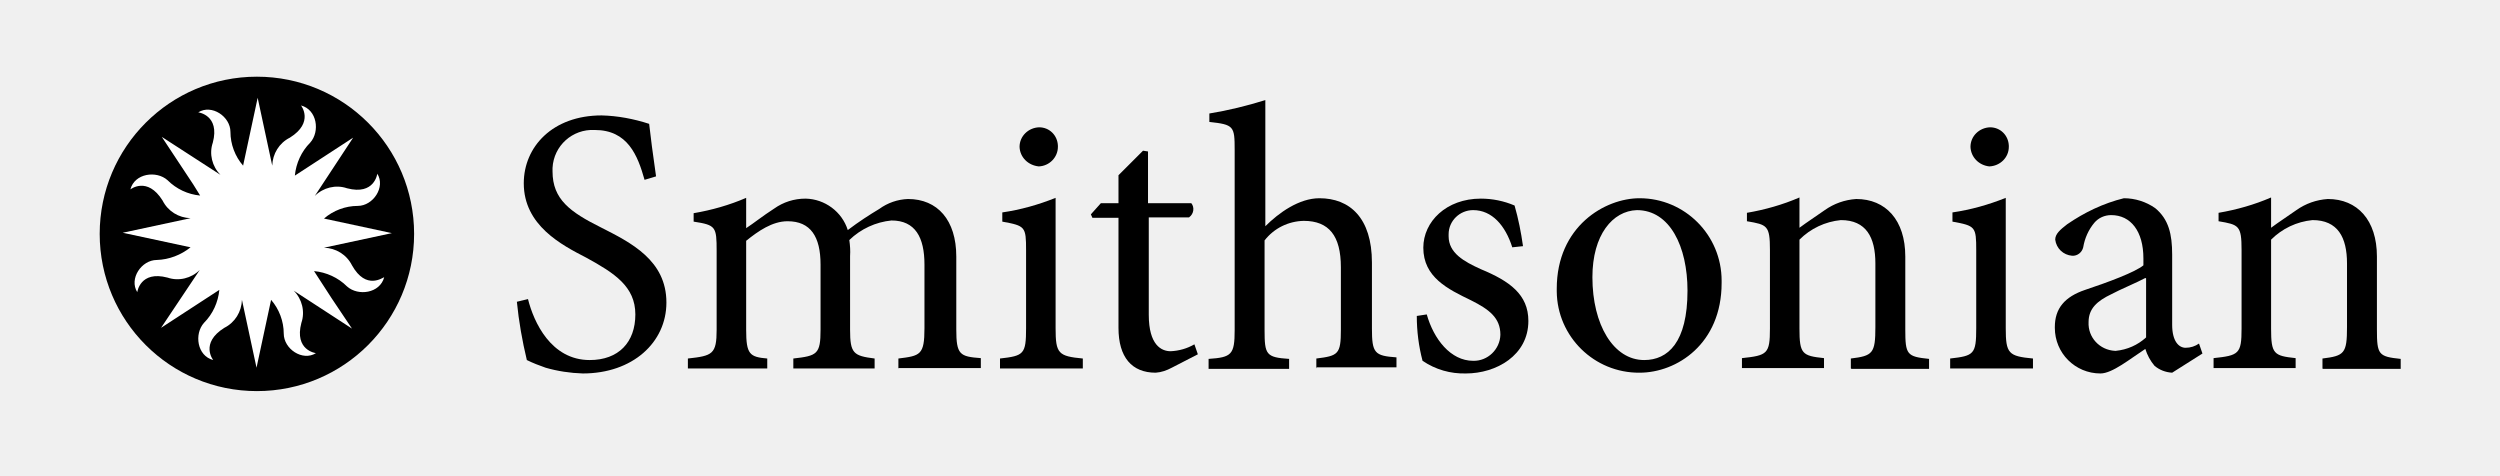
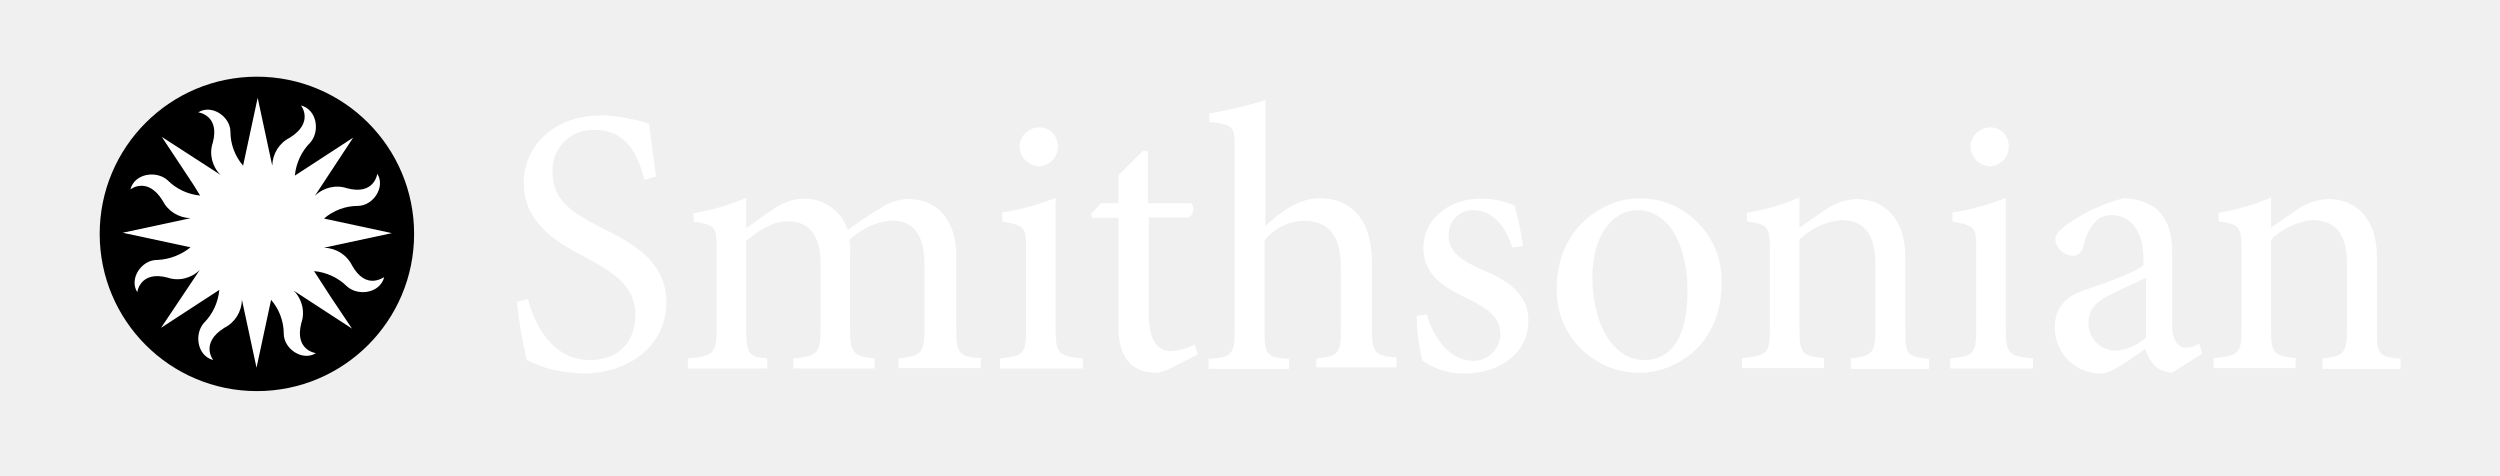
- <svg xmlns="http://www.w3.org/2000/svg" width="652" height="124" viewBox="0 0 652 124" fill="none">
-   <path d="M168.1 46.9C166.3 40.5 163.7 33.9 155.1 33.9C149.3 33.6 144.4 38 144.1 43.8C144.1 44.1 144.1 44.4 144.1 44.7C144.1 52 148.7 55.3 156.7 59.3C164.6 63.3 173.8 67.9 173.8 78.9C173.8 89.3 165 97.4 152 97.4C148.7 97.3 145.4 96.8 142.3 95.9C140.6 95.3 139 94.7 137.4 93.9C136.2 88.9 135.3 83.8 134.8 78.7L137.7 78C139.2 84 143.7 93.9 153.8 93.9C161.3 93.9 165.7 89.3 165.7 82C165.7 74.7 160.2 71.2 152.9 67.2C146.5 63.9 136.6 58.8 136.6 47.8C136.6 38.3 144.1 30.1 156.9 30.1C161.1 30.2 165.3 31 169.3 32.3C169.7 35.8 170.2 39.8 171.1 46L168.1 46.9Z" fill="black" />
-   <path d="M234.3 96.1V93.5C240 92.8 241.1 92.6 241.1 85.6V69C241.1 61.9 238.7 57.5 232.5 57.5C228.4 57.9 224.5 59.7 221.5 62.6C221.7 64 221.8 65.4 221.7 66.8V86C221.7 92.2 222.6 92.8 228.1 93.5V96.1H206.9V93.5C213.1 92.8 214 92.4 214 86V69C214 61.7 211.4 57.7 205.4 57.7C201.4 57.7 197.7 60.3 194.6 62.8V86C194.6 92.4 195.5 93.1 200.1 93.5V96.1H179.4V93.5C185.8 92.8 186.9 92.4 186.9 86V65.5C186.9 59.1 186.7 58.7 180.9 57.8V55.6C185.6 54.8 190.2 53.5 194.6 51.6V59.5C196.6 58.2 198.8 56.4 201.9 54.4C204.3 52.7 207.1 51.8 210.1 51.8C215.1 51.9 219.6 55.2 221.1 60C224 57.8 226.8 56 229.3 54.5C231.5 52.9 234.1 52 236.8 51.9C244.5 51.9 249.4 57.4 249.4 66.9V85.9C249.4 92.5 250.3 93 255.8 93.4V96H234.4L234.3 96.1Z" fill="black" />
-   <path d="M260.8 96.1V93.5C267 92.8 267.6 92.4 267.6 85.6V65.3C267.6 59.1 267.4 58.9 261.4 57.8V55.4C266.2 54.7 270.8 53.4 275.3 51.6V85.6C275.3 92.2 276 92.9 282.4 93.5V96.1H260.8ZM265.9 38.3C265.9 35.5 268.2 33.3 271 33.2C273.7 33.2 275.8 35.3 275.9 38C275.9 38.1 275.9 38.2 275.9 38.3C275.9 41 273.7 43.3 270.9 43.4C268.1 43.1 266 41 265.9 38.3Z" fill="black" />
-   <path d="M305.6 95.9C304.3 96.6 302.9 97.1 301.4 97.2C295.2 97.2 291.7 93.2 291.7 85.5V56.8H284.9L284.5 55.9L287.1 53H291.7V45.7L298.1 39.3L299.4 39.5V53H310.7C311.6 54.1 311.3 55.8 310.2 56.6L310.1 56.7H299.6V82.1C299.6 90 302.9 91.6 305.3 91.6C307.5 91.5 309.6 90.9 311.5 89.8L312.4 92.4L305.6 95.9Z" fill="black" />
-   <path d="M343.3 96.1V93.5C349 92.8 349.7 92.4 349.7 86V69.7C349.7 61.5 346.6 57.6 340 57.6C336 57.7 332.3 59.5 329.8 62.7V86.1C329.8 92.5 330.2 93.2 336.2 93.6V96.2H315.2V93.6C321.2 93.2 322 92.5 322 86.1V39.1C322 32.9 321.8 32.5 315.4 31.8V29.6C320.3 28.8 325.2 27.6 330 26.1V59C333.5 55.5 338.8 51.7 344.1 51.7C352 51.7 357.8 56.8 357.8 68.5V85.7C357.8 92.1 358.5 92.8 364.2 93.2V95.8H343.2L343.3 96.1Z" fill="black" />
-   <path d="M394.4 64.5C392.6 58.8 389.1 54.8 384.2 54.8C380.7 54.8 377.8 57.6 377.8 61.1C377.8 61.3 377.8 61.4 377.8 61.6C377.8 66 381.8 68.2 386.2 70.2C393.7 73.3 398.6 76.8 398.6 83.7C398.6 92.7 390.2 97.4 382.3 97.4C378.3 97.5 374.4 96.4 371 94.1C370 90.3 369.5 86.4 369.5 82.4L372.1 82C373.9 88.4 378.3 94.1 384.2 94.1C388 94.2 391.2 91.1 391.3 87.3C391.3 82.9 388.4 80.7 383.6 78.3C377.6 75.4 371.2 72.3 371.2 64.6C371.2 57.8 377.2 51.8 386.2 51.8C389.2 51.8 392.2 52.4 395 53.6C396 57.1 396.7 60.6 397.2 64.2L394.4 64.5Z" fill="black" />
-   <path d="M449 73.8C449 89.7 437.3 97.2 427.6 97.2C415.8 97.3 406.1 87.8 406 76C406 75.8 406 75.6 406 75.3C406 59 418.6 51.7 427.6 51.7C439.4 51.7 449 61.3 449 73.2C449 73.4 449 73.6 449 73.8ZM415.3 72.3C415.3 84.7 420.8 93.9 428.8 93.9C435 93.9 440.1 89.3 440.1 75.8C440.1 64.3 435.5 54.8 426.9 54.8C420.6 55 415.3 61.2 415.3 72.3Z" fill="black" />
-   <path d="M482.7 96.1V93.5C488.4 92.8 489.1 92.2 489.1 85.3V68.7C489.1 61.9 486.7 57.4 480.1 57.4C476 57.8 472.2 59.6 469.3 62.5V85.7C469.3 92.3 470 92.8 475.7 93.4V96H454.3V93.4C460.9 92.7 461.6 92.3 461.6 85.7V65.2C461.6 58.8 460.9 58.6 455.6 57.7V55.5C460.3 54.7 464.9 53.4 469.3 51.5V59.4C471.3 57.9 473.5 56.5 475.9 54.8C478.3 53.1 481.1 52.1 484.1 51.9C491.8 51.9 496.9 57.4 496.9 66.9V85.9C496.9 92.5 497.3 93 503.1 93.6V96.2H482.8V96.1H482.7Z" fill="black" />
-   <path d="M508.6 96.1V93.5C514.8 92.8 515.4 92.4 515.4 85.6V65.3C515.4 59.1 515.2 58.9 509.2 57.8V55.4C514 54.7 518.6 53.4 523.1 51.6V85.6C523.1 92.2 523.8 92.9 530.2 93.5V96.1H508.6ZM513.9 38.3C513.9 35.5 516.2 33.3 519 33.2C521.7 33.2 523.8 35.3 523.9 38C523.9 38.1 523.9 38.2 523.9 38.3C523.9 41.1 521.6 43.3 518.8 43.4C516.1 43.1 514 41 513.9 38.3Z" fill="black" />
-   <path d="M566.5 97.2C564.8 97.1 563.2 96.5 561.9 95.4C560.8 94.1 560 92.6 559.5 91C555.5 93.6 550.9 97.4 547.8 97.4C541.2 97.4 535.9 92.1 535.9 85.5C535.9 85.4 535.9 85.4 535.9 85.3C535.9 80.4 538.5 77.4 543.8 75.6C549.8 73.6 556.8 71 559 69.2V67.4C559 60.3 555.7 56.1 550.6 56.1C548.9 56.1 547.3 56.8 546.2 58.1C544.7 59.9 543.7 62.1 543.3 64.5C543 65.8 541.8 66.8 540.4 66.7C538.1 66.5 536.3 64.8 536 62.5C536 61 537.3 59.9 539.1 58.5C543.6 55.4 548.6 53 553.9 51.7C556.8 51.7 559.7 52.6 562.1 54.3C565.6 57.2 566.5 61.1 566.5 66.4V84.7C566.5 89.1 568.3 90.7 570 90.7C571.3 90.7 572.5 90.3 573.5 89.6L574.4 92.2L566.5 97.2ZM559.5 72.5C557.5 73.6 552.7 75.6 550.7 76.7C546.9 78.5 544.7 80.5 544.7 84C544.5 88 547.6 91.3 551.6 91.5C551.7 91.5 551.7 91.5 551.8 91.5C554.8 91.2 557.5 90 559.7 88V72.6L559.5 72.5Z" fill="black" />
-   <path d="M605.7 96.1V93.5C611.4 92.8 612.1 92.2 612.1 85.3V68.7C612.1 61.9 609.7 57.4 603.1 57.4C599 57.8 595.2 59.6 592.3 62.5V85.7C592.3 92.3 593 92.8 598.7 93.4V96H577.3V93.4C583.9 92.7 584.6 92.3 584.6 85.7V65.2C584.6 58.8 583.9 58.6 578.6 57.7V55.5C583.3 54.7 587.9 53.4 592.3 51.5V59.4C594.3 57.9 596.5 56.5 598.9 54.8C601.3 53.1 604.1 52.1 607.1 51.9C614.8 51.9 619.9 57.4 619.9 66.9V85.9C619.9 92.5 620.3 93 626.1 93.6V96.2H605.8L605.7 96.1Z" fill="black" />
-   <path d="M67 102C89.644 102 108 83.644 108 61C108 38.356 89.644 20 67 20C44.356 20 26 38.356 26 61C26 83.644 44.356 102 67 102Z" fill="black" />
-   <path d="M91.8 69.2C90.4 66.4 87.6 64.7 84.5 64.6L102.2 60.8L84.5 57C86.9 54.9 90.1 53.7 93.3 53.7C97.3 53.7 100.6 48.8 98.4 45.3C98.4 45.3 97.7 51 90.5 49.1C87.6 48.1 84.3 48.9 82.1 51.1L92.1 35.9L76.9 45.8C77.2 42.6 78.6 39.5 80.9 37.2C83.5 34.3 82.7 28.6 78.5 27.5C78.5 27.5 82 31.9 75.6 35.9C72.8 37.3 71.1 40.1 71 43.2L67.2 25.5L63.4 43.2C61.3 40.8 60.1 37.6 60.1 34.4C60.1 30.4 55.2 27.1 51.7 29.3C51.7 29.3 57.4 30 55.5 37.2C54.5 40.1 55.3 43.4 57.5 45.6L42.2 35.7L50.4 48.1L52.2 51C49 50.7 46 49.3 43.7 47C40.8 44.4 35.1 45.2 34 49.4C34 49.4 38.4 45.9 42.4 52.3C43.8 55.1 46.6 56.8 49.7 56.9L32 60.7L49.7 64.5C47.2 66.5 44.1 67.7 40.9 67.8C36.9 67.8 33.6 72.7 35.8 76.2C35.8 76.2 36.5 70.5 43.7 72.4C46.6 73.4 49.9 72.6 52.1 70.4L42 85.5L57.2 75.6C56.9 78.8 55.5 81.9 53.2 84.2C50.6 87.1 51.4 92.8 55.6 93.9C55.6 93.9 52.1 89.5 58.5 85.5C61.3 84.1 63 81.3 63.1 78.2L66.9 95.9L70.7 78.2C72.8 80.6 74 83.8 74 87C74 91 78.9 94.3 82.4 92.1C82.4 92.1 76.7 91.4 78.6 84.2C79.6 81.3 78.8 78 76.6 75.8L91.8 85.7L86.5 77.8L81.9 70.7C85.1 71 88.2 72.4 90.5 74.7C93.4 77.3 99.1 76.5 100.2 72.3C99.9 72.3 95.5 75.8 91.8 69.2Z" fill="white" />
+ <svg xmlns="http://www.w3.org/2000/svg" width="652" height="124" viewBox="0 0 652 124" fill="none" version="1.1" id="svg28">
+   <defs id="defs32" />
+   <path d="M168.1 46.9C166.3 40.5 163.7 33.9 155.1 33.9C149.3 33.6 144.4 38 144.1 43.8C144.1 44.1 144.1 44.4 144.1 44.7C144.1 52 148.7 55.3 156.7 59.3C164.6 63.3 173.8 67.9 173.8 78.9C173.8 89.3 165 97.4 152 97.4C148.7 97.3 145.4 96.8 142.3 95.9C140.6 95.3 139 94.7 137.4 93.9C136.2 88.9 135.3 83.8 134.8 78.7L137.7 78C139.2 84 143.7 93.9 153.8 93.9C161.3 93.9 165.7 89.3 165.7 82C165.7 74.7 160.2 71.2 152.9 67.2C146.5 63.9 136.6 58.8 136.6 47.8C136.6 38.3 144.1 30.1 156.9 30.1C161.1 30.2 165.3 31 169.3 32.3C169.7 35.8 170.2 39.8 171.1 46L168.1 46.9Z" fill="black" id="path2" style="fill:#ffffff" />
+   <path d="M234.3 96.1V93.5C240 92.8 241.1 92.6 241.1 85.6V69C241.1 61.9 238.7 57.5 232.5 57.5C228.4 57.9 224.5 59.7 221.5 62.6C221.7 64 221.8 65.4 221.7 66.8V86C221.7 92.2 222.6 92.8 228.1 93.5V96.1H206.9V93.5C213.1 92.8 214 92.4 214 86V69C214 61.7 211.4 57.7 205.4 57.7C201.4 57.7 197.7 60.3 194.6 62.8V86C194.6 92.4 195.5 93.1 200.1 93.5V96.1H179.4V93.5C185.8 92.8 186.9 92.4 186.9 86V65.5C186.9 59.1 186.7 58.7 180.9 57.8V55.6C185.6 54.8 190.2 53.5 194.6 51.6V59.5C196.6 58.2 198.8 56.4 201.9 54.4C204.3 52.7 207.1 51.8 210.1 51.8C215.1 51.9 219.6 55.2 221.1 60C224 57.8 226.8 56 229.3 54.5C231.5 52.9 234.1 52 236.8 51.9C244.5 51.9 249.4 57.4 249.4 66.9V85.9C249.4 92.5 250.3 93 255.8 93.4V96H234.4L234.3 96.1Z" fill="black" id="path4" style="fill:#ffffff" />
+   <path d="M260.8 96.1V93.5C267 92.8 267.6 92.4 267.6 85.6V65.3C267.6 59.1 267.4 58.9 261.4 57.8V55.4C266.2 54.7 270.8 53.4 275.3 51.6V85.6C275.3 92.2 276 92.9 282.4 93.5V96.1H260.8ZM265.9 38.3C265.9 35.5 268.2 33.3 271 33.2C273.7 33.2 275.8 35.3 275.9 38C275.9 38.1 275.9 38.2 275.9 38.3C275.9 41 273.7 43.3 270.9 43.4C268.1 43.1 266 41 265.9 38.3Z" fill="black" id="path6" style="fill:#ffffff" />
+   <path d="M305.6 95.9C304.3 96.6 302.9 97.1 301.4 97.2C295.2 97.2 291.7 93.2 291.7 85.5V56.8H284.9L284.5 55.9L287.1 53H291.7V45.7L298.1 39.3L299.4 39.5V53H310.7C311.6 54.1 311.3 55.8 310.2 56.6L310.1 56.7H299.6V82.1C299.6 90 302.9 91.6 305.3 91.6C307.5 91.5 309.6 90.9 311.5 89.8L312.4 92.4L305.6 95.9Z" fill="black" id="path8" style="fill:#ffffff" />
+   <path d="M343.3 96.1V93.5C349 92.8 349.7 92.4 349.7 86V69.7C349.7 61.5 346.6 57.6 340 57.6C336 57.7 332.3 59.5 329.8 62.7V86.1C329.8 92.5 330.2 93.2 336.2 93.6V96.2H315.2V93.6C321.2 93.2 322 92.5 322 86.1V39.1C322 32.9 321.8 32.5 315.4 31.8V29.6C320.3 28.8 325.2 27.6 330 26.1V59C333.5 55.5 338.8 51.7 344.1 51.7C352 51.7 357.8 56.8 357.8 68.5V85.7C357.8 92.1 358.5 92.8 364.2 93.2V95.8H343.2L343.3 96.1Z" fill="black" id="path10" style="fill:#ffffff" />
+   <path d="M394.4 64.5C392.6 58.8 389.1 54.8 384.2 54.8C380.7 54.8 377.8 57.6 377.8 61.1C377.8 61.3 377.8 61.4 377.8 61.6C377.8 66 381.8 68.2 386.2 70.2C393.7 73.3 398.6 76.8 398.6 83.7C398.6 92.7 390.2 97.4 382.3 97.4C378.3 97.5 374.4 96.4 371 94.1C370 90.3 369.5 86.4 369.5 82.4L372.1 82C373.9 88.4 378.3 94.1 384.2 94.1C388 94.2 391.2 91.1 391.3 87.3C391.3 82.9 388.4 80.7 383.6 78.3C377.6 75.4 371.2 72.3 371.2 64.6C371.2 57.8 377.2 51.8 386.2 51.8C389.2 51.8 392.2 52.4 395 53.6C396 57.1 396.7 60.6 397.2 64.2L394.4 64.5Z" fill="black" id="path12" style="fill:#ffffff" />
+   <path d="M449 73.8C449 89.7 437.3 97.2 427.6 97.2C415.8 97.3 406.1 87.8 406 76C406 75.8 406 75.6 406 75.3C406 59 418.6 51.7 427.6 51.7C439.4 51.7 449 61.3 449 73.2C449 73.4 449 73.6 449 73.8ZM415.3 72.3C415.3 84.7 420.8 93.9 428.8 93.9C435 93.9 440.1 89.3 440.1 75.8C440.1 64.3 435.5 54.8 426.9 54.8C420.6 55 415.3 61.2 415.3 72.3Z" fill="black" id="path14" style="fill:#ffffff" />
+   <path d="M482.7 96.1V93.5C488.4 92.8 489.1 92.2 489.1 85.3V68.7C489.1 61.9 486.7 57.4 480.1 57.4C476 57.8 472.2 59.6 469.3 62.5V85.7C469.3 92.3 470 92.8 475.7 93.4V96H454.3V93.4C460.9 92.7 461.6 92.3 461.6 85.7V65.2C461.6 58.8 460.9 58.6 455.6 57.7V55.5C460.3 54.7 464.9 53.4 469.3 51.5V59.4C471.3 57.9 473.5 56.5 475.9 54.8C478.3 53.1 481.1 52.1 484.1 51.9C491.8 51.9 496.9 57.4 496.9 66.9V85.9C496.9 92.5 497.3 93 503.1 93.6V96.2H482.8V96.1H482.7Z" fill="black" id="path16" style="fill:#ffffff" />
+   <path d="M508.6 96.1V93.5C514.8 92.8 515.4 92.4 515.4 85.6V65.3C515.4 59.1 515.2 58.9 509.2 57.8V55.4C514 54.7 518.6 53.4 523.1 51.6V85.6C523.1 92.2 523.8 92.9 530.2 93.5V96.1H508.6ZM513.9 38.3C513.9 35.5 516.2 33.3 519 33.2C521.7 33.2 523.8 35.3 523.9 38C523.9 38.1 523.9 38.2 523.9 38.3C523.9 41.1 521.6 43.3 518.8 43.4C516.1 43.1 514 41 513.9 38.3Z" fill="black" id="path18" style="fill:#ffffff" />
+   <path d="M566.5 97.2C564.8 97.1 563.2 96.5 561.9 95.4C560.8 94.1 560 92.6 559.5 91C555.5 93.6 550.9 97.4 547.8 97.4C541.2 97.4 535.9 92.1 535.9 85.5C535.9 85.4 535.9 85.4 535.9 85.3C535.9 80.4 538.5 77.4 543.8 75.6C549.8 73.6 556.8 71 559 69.2V67.4C559 60.3 555.7 56.1 550.6 56.1C548.9 56.1 547.3 56.8 546.2 58.1C544.7 59.9 543.7 62.1 543.3 64.5C543 65.8 541.8 66.8 540.4 66.7C538.1 66.5 536.3 64.8 536 62.5C536 61 537.3 59.9 539.1 58.5C543.6 55.4 548.6 53 553.9 51.7C556.8 51.7 559.7 52.6 562.1 54.3C565.6 57.2 566.5 61.1 566.5 66.4V84.7C566.5 89.1 568.3 90.7 570 90.7C571.3 90.7 572.5 90.3 573.5 89.6L574.4 92.2L566.5 97.2ZM559.5 72.5C557.5 73.6 552.7 75.6 550.7 76.7C546.9 78.5 544.7 80.5 544.7 84C544.5 88 547.6 91.3 551.6 91.5C551.7 91.5 551.7 91.5 551.8 91.5C554.8 91.2 557.5 90 559.7 88V72.6L559.5 72.5Z" fill="black" id="path20" style="fill:#ffffff" />
+   <path d="M605.7 96.1V93.5C611.4 92.8 612.1 92.2 612.1 85.3V68.7C612.1 61.9 609.7 57.4 603.1 57.4C599 57.8 595.2 59.6 592.3 62.5V85.7C592.3 92.3 593 92.8 598.7 93.4V96H577.3V93.4C583.9 92.7 584.6 92.3 584.6 85.7V65.2C584.6 58.8 583.9 58.6 578.6 57.7V55.5C583.3 54.7 587.9 53.4 592.3 51.5V59.4C594.3 57.9 596.5 56.5 598.9 54.8C601.3 53.1 604.1 52.1 607.1 51.9C614.8 51.9 619.9 57.4 619.9 66.9V85.9C619.9 92.5 620.3 93 626.1 93.6V96.2H605.8L605.7 96.1Z" fill="black" id="path22" style="fill:#ffffff" />
+   <path d="M67 102C89.644 102 108 83.644 108 61C108 38.356 89.644 20 67 20C44.356 20 26 38.356 26 61C26 83.644 44.356 102 67 102Z" fill="black" id="path24" />
+   <path d="M91.8 69.2C90.4 66.4 87.6 64.7 84.5 64.6L102.2 60.8L84.5 57C86.9 54.9 90.1 53.7 93.3 53.7C97.3 53.7 100.6 48.8 98.4 45.3C98.4 45.3 97.7 51 90.5 49.1C87.6 48.1 84.3 48.9 82.1 51.1L92.1 35.9L76.9 45.8C77.2 42.6 78.6 39.5 80.9 37.2C83.5 34.3 82.7 28.6 78.5 27.5C78.5 27.5 82 31.9 75.6 35.9C72.8 37.3 71.1 40.1 71 43.2L67.2 25.5L63.4 43.2C61.3 40.8 60.1 37.6 60.1 34.4C60.1 30.4 55.2 27.1 51.7 29.3C51.7 29.3 57.4 30 55.5 37.2C54.5 40.1 55.3 43.4 57.5 45.6L42.2 35.7L50.4 48.1L52.2 51C49 50.7 46 49.3 43.7 47C40.8 44.4 35.1 45.2 34 49.4C34 49.4 38.4 45.9 42.4 52.3C43.8 55.1 46.6 56.8 49.7 56.9L32 60.7L49.7 64.5C47.2 66.5 44.1 67.7 40.9 67.8C36.9 67.8 33.6 72.7 35.8 76.2C35.8 76.2 36.5 70.5 43.7 72.4C46.6 73.4 49.9 72.6 52.1 70.4L42 85.5L57.2 75.6C56.9 78.8 55.5 81.9 53.2 84.2C50.6 87.1 51.4 92.8 55.6 93.9C55.6 93.9 52.1 89.5 58.5 85.5C61.3 84.1 63 81.3 63.1 78.2L66.9 95.9L70.7 78.2C72.8 80.6 74 83.8 74 87C74 91 78.9 94.3 82.4 92.1C82.4 92.1 76.7 91.4 78.6 84.2C79.6 81.3 78.8 78 76.6 75.8L91.8 85.7L86.5 77.8L81.9 70.7C85.1 71 88.2 72.4 90.5 74.7C93.4 77.3 99.1 76.5 100.2 72.3C99.9 72.3 95.5 75.8 91.8 69.2Z" fill="white" id="path26" />
</svg>
